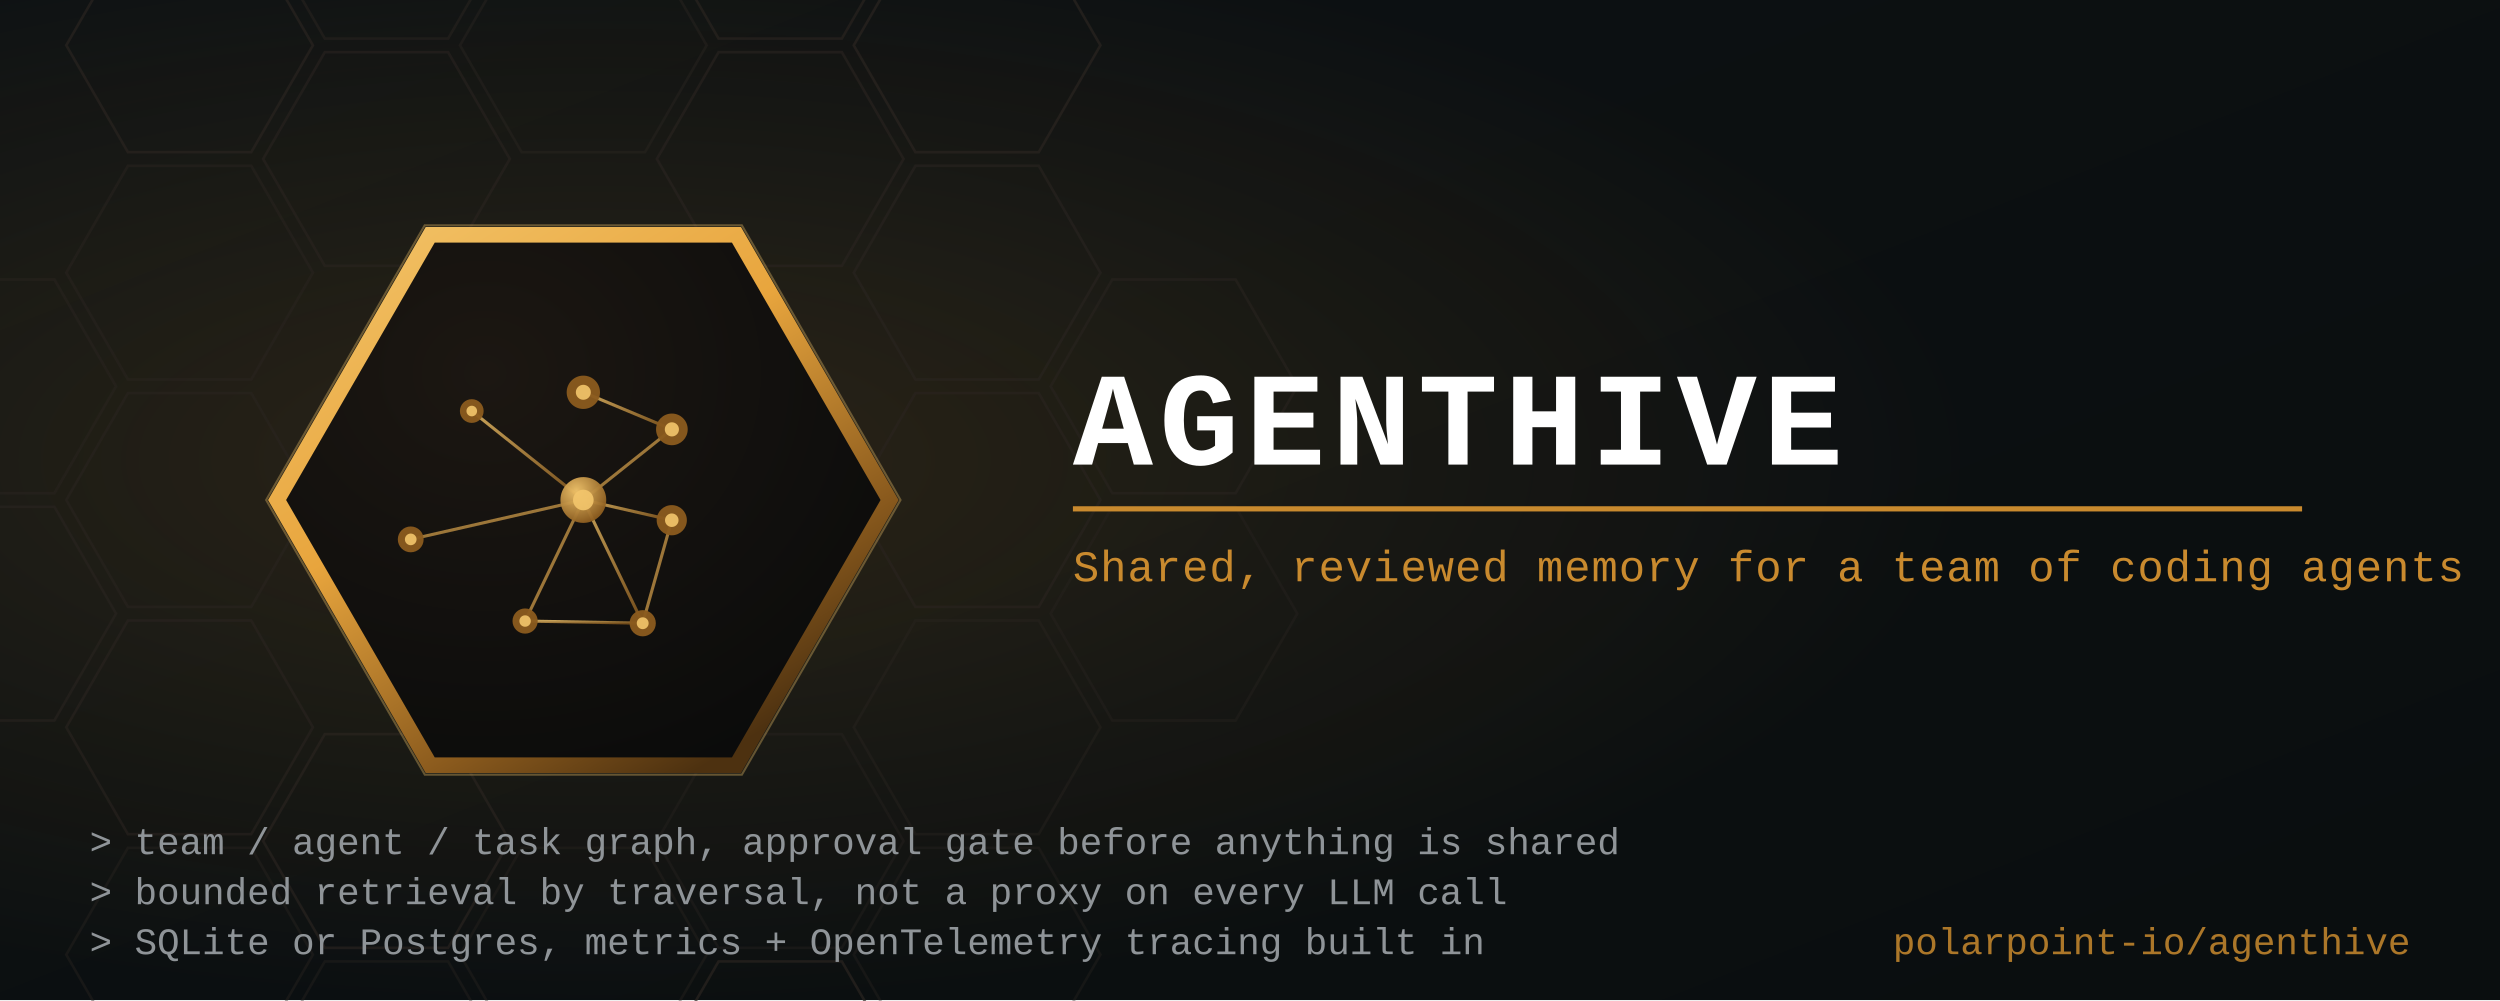
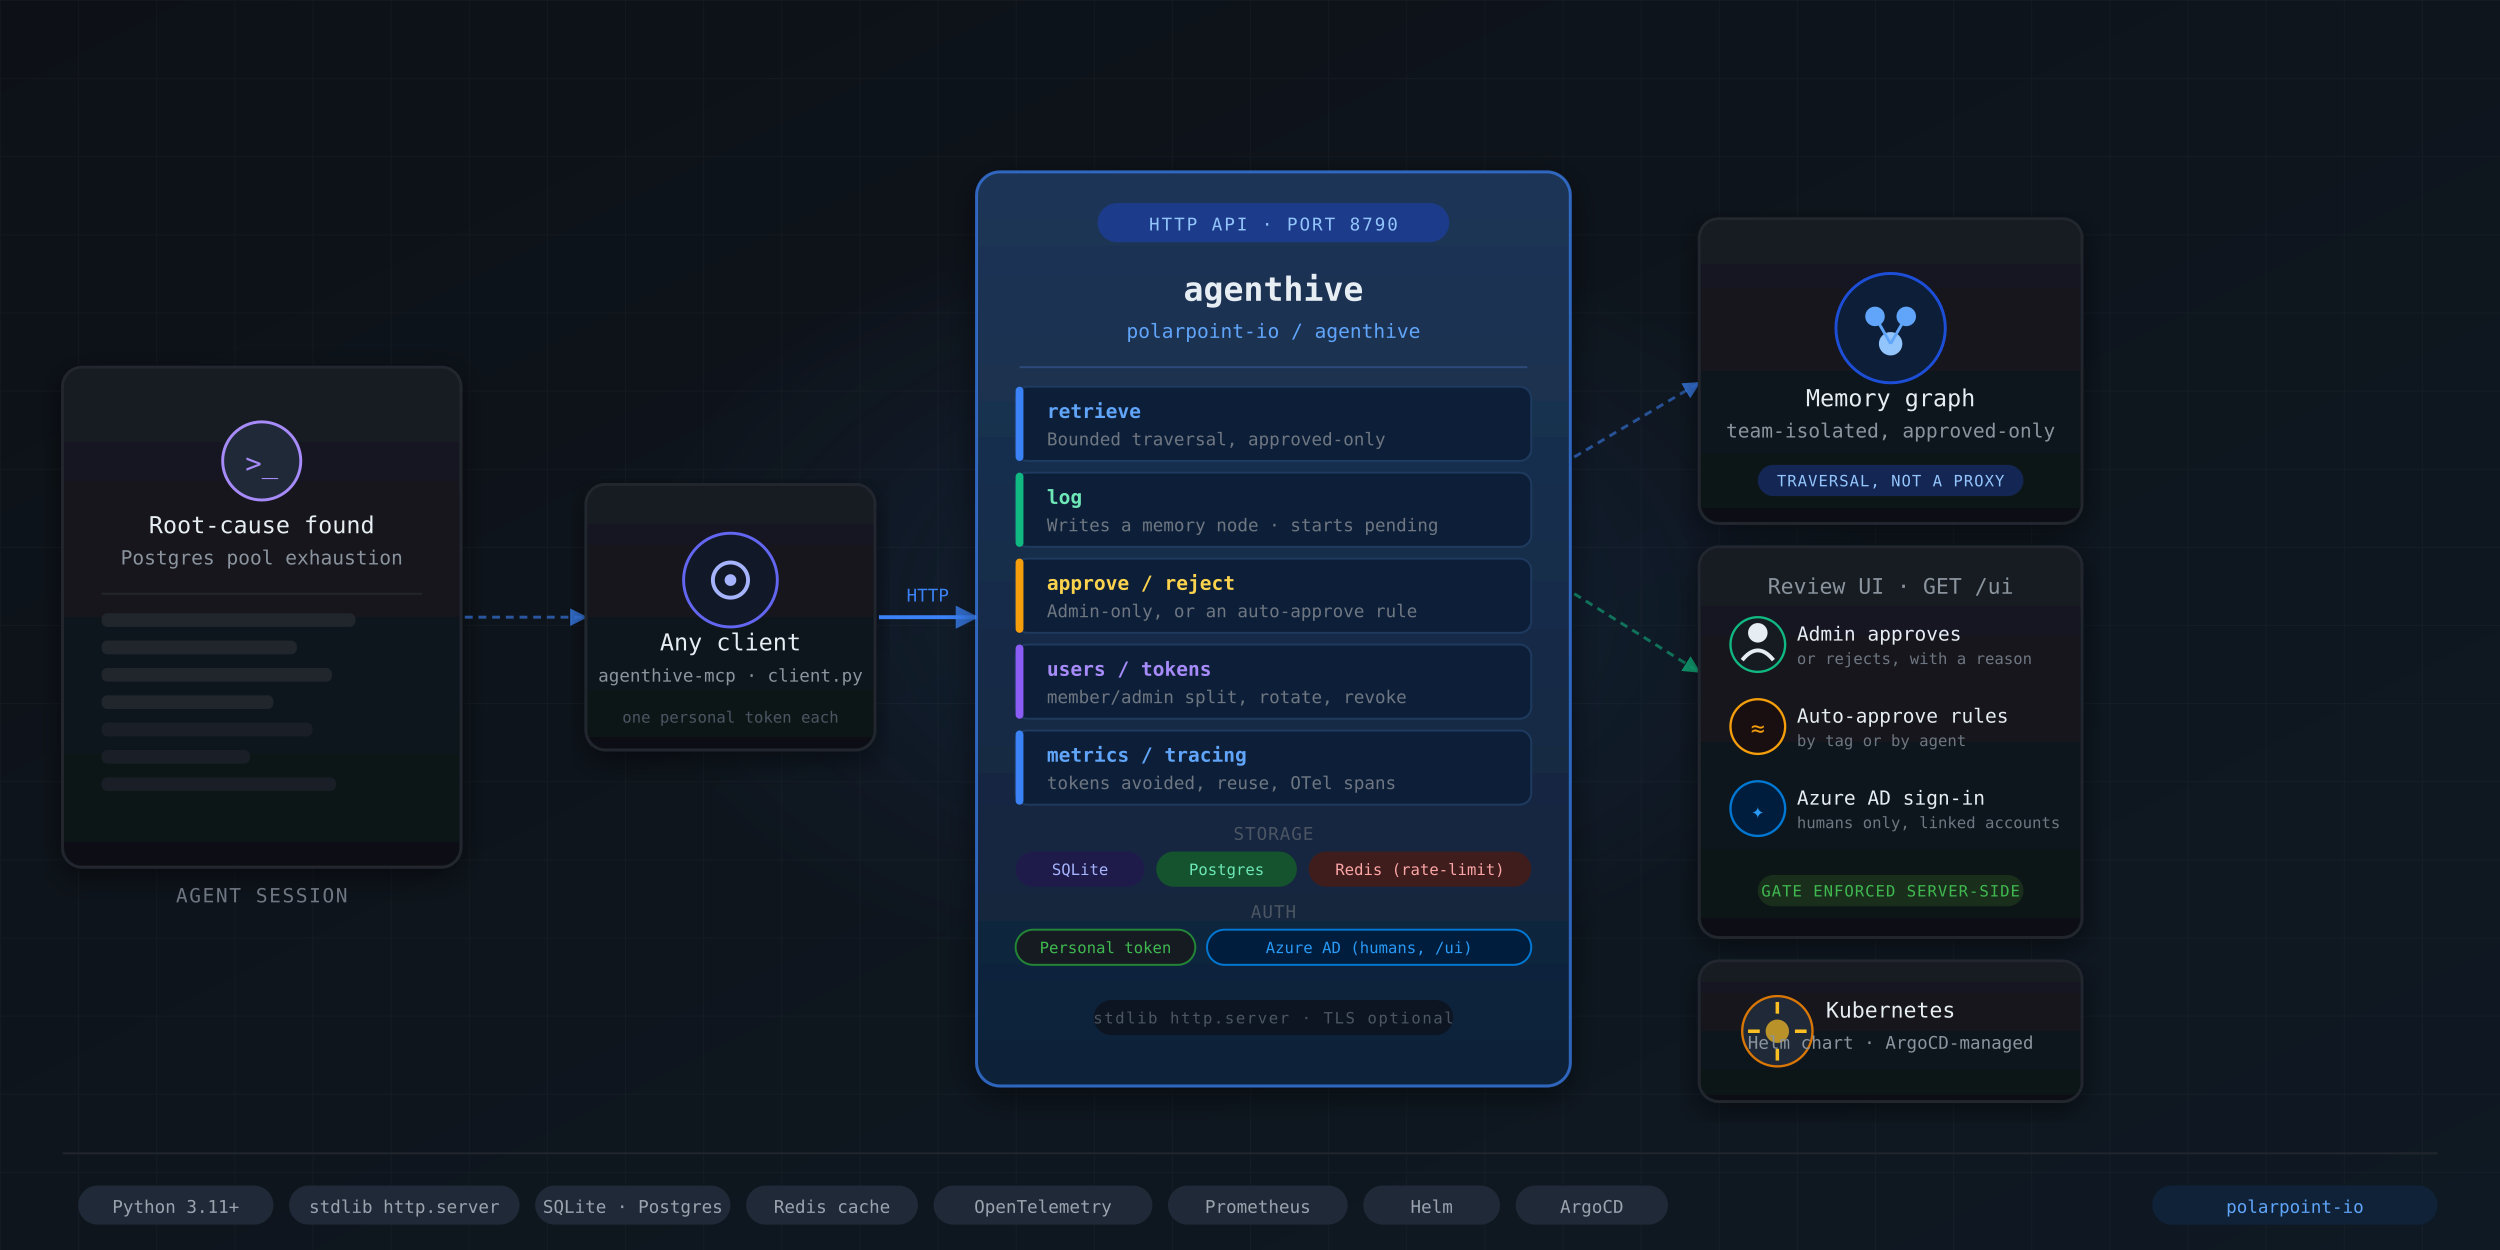
- <svg xmlns="http://www.w3.org/2000/svg" width="2400" height="960" viewBox="0 0 2400 960">
+ <svg xmlns="http://www.w3.org/2000/svg" viewBox="0 0 1280 640" font-family="ui-monospace, 'Cascadia Code', 'Fira Code', monospace">
  <defs>
    <linearGradient id="bg" x1="0" y1="0" x2="1" y2="1">
-       <stop offset="0" stop-color="#0d1113" />
-       <stop offset="1" stop-color="#0a0e0f" />
+       <stop offset="0%" stop-color="#0d1117" />
+       <stop offset="100%" stop-color="#0f1923" />
    </linearGradient>
-     <radialGradient id="glow" cx="24%" cy="46%" r="55%">
-       <stop offset="0" stop-color="#e8a53d" stop-opacity=".14" />
-       <stop offset="1" stop-color="#e8a53d" stop-opacity="0" />
+     <radialGradient id="centreGlow" cx="50%" cy="50%" r="50%">
+       <stop offset="0%" stop-color="#3b82f6" stop-opacity="0.12" />
+       <stop offset="100%" stop-color="#3b82f6" stop-opacity="0" />
    </radialGradient>
-     <linearGradient id="rim" x1="0" y1="0" x2="0.7" y2="1">
-       <stop offset="0" stop-color="#f3c56b" />
-       <stop offset=".45" stop-color="#e8a53d" />
-       <stop offset=".8" stop-color="#8a5a1d" />
-       <stop offset="1" stop-color="#4d3110" />
+     <linearGradient id="cardGrad" x1="0" y1="0" x2="0" y2="1">
+       <stop offset="0%" stop-color="#161b22" />
+       <stop offset="100%" stop-color="#0d1117" />
    </linearGradient>
-     <radialGradient id="knob" cx="35%" cy="30%" r="75%">
-       <stop offset="0" stop-color="#f3c56b" />
-       <stop offset="1" stop-color="#8a5a1d" />
-     </radialGradient>
-     <radialGradient id="cell" cx="34%" cy="26%" r="90%">
-       <stop offset="0" stop-color="#1c1712" />
-       <stop offset="1" stop-color="#090a0a" />
-     </radialGradient>
-     <linearGradient id="edge" x1="0" y1="0" x2="1" y2="1">
-       <stop offset="0" stop-color="#f3c56b" />
-       <stop offset="1" stop-color="#8a5a1d" />
+     <linearGradient id="blueCard" x1="0" y1="0" x2="0" y2="1">
+       <stop offset="0%" stop-color="#1d3557" />
+       <stop offset="100%" stop-color="#0f2238" />
    </linearGradient>
-     <clipPath id="cellClip">
-       <path d="M 854.0,480.0 L 707.0,734.6 L 413.0,734.6 L 266.0,480.0 L 413.0,225.4 L 707.0,225.4 Z" />
-     </clipPath>
+     <pattern id="grid" width="40" height="40" patternUnits="userSpaceOnUse">
+       <path d="M 40 0 L 0 0 0 40" fill="none" stroke="#ffffff" stroke-opacity="0.025" stroke-width="1" />
+     </pattern>
+     <marker id="arrow" viewBox="0 0 10 10" refX="9" refY="5" markerWidth="6" markerHeight="6" orient="auto-start-reverse">
+       <path d="M 0 0 L 10 5 L 0 10 z" fill="#3b82f6" opacity="0.8" />
+     </marker>
+     <marker id="arrow-green" viewBox="0 0 10 10" refX="9" refY="5" markerWidth="6" markerHeight="6" orient="auto-start-reverse">
+       <path d="M 0 0 L 10 5 L 0 10 z" fill="#10b981" opacity="0.8" />
+     </marker>
+     <filter id="shadow" x="-5%" y="-5%" width="110%" height="120%">
+       <feDropShadow dx="0" dy="4" stdDeviation="8" flood-color="#000000" flood-opacity="0.5" />
+     </filter>
  </defs>
-   <rect width="2400" height="960" fill="url(#bg)" />
-   <rect width="2400" height="960" fill="url(#glow)" />
-   <g>
-     <path d="M 111.4,370.9 L 52.2,473.5 L -66.2,473.5 L -125.4,370.9 L -66.2,268.3 L 52.2,268.3 Z" fill="none" stroke="#2a2420" stroke-width="2.5" opacity="0.51" />
-     <path d="M 111.4,589.1 L 52.2,691.7 L -66.2,691.7 L -125.4,589.1 L -66.2,486.5 L 52.2,486.5 Z" fill="none" stroke="#2a2420" stroke-width="2.5" opacity="0.55" />
-     <path d="M 300.4,43.5 L 241.2,146.1 L 122.8,146.1 L 63.6,43.5 L 122.8,-59.0 L 241.2,-59.0 Z" fill="none" stroke="#2a2420" stroke-width="2.5" opacity="0.67" />
-     <path d="M 300.4,261.8 L 241.2,364.3 L 122.8,364.3 L 63.6,261.8 L 122.8,159.2 L 241.2,159.2 Z" fill="none" stroke="#2a2420" stroke-width="2.5" opacity="0.51" />
-     <path d="M 300.4,480.0 L 241.2,582.6 L 122.8,582.6 L 63.6,480.0 L 122.8,377.4 L 241.2,377.4 Z" fill="none" stroke="#2a2420" stroke-width="2.5" opacity="0.53" />
-     <path d="M 300.4,698.2 L 241.2,800.8 L 122.8,800.8 L 63.6,698.2 L 122.8,595.7 L 241.2,595.7 Z" fill="none" stroke="#2a2420" stroke-width="2.5" opacity="0.56" />
-     <path d="M 300.4,916.5 L 241.2,1019.0 L 122.8,1019.0 L 63.6,916.5 L 122.8,813.9 L 241.2,813.9 Z" fill="none" stroke="#2a2420" stroke-width="2.5" opacity="0.41" />
-     <path d="M 489.4,-65.6 L 430.2,37.0 L 311.8,37.0 L 252.6,-65.6 L 311.8,-168.2 L 430.2,-168.2 Z" fill="none" stroke="#2a2420" stroke-width="2.5" opacity="0.53" />
-     <path d="M 489.4,152.6 L 430.2,255.2 L 311.8,255.2 L 252.6,152.6 L 311.8,50.1 L 430.2,50.1 Z" fill="none" stroke="#2a2420" stroke-width="2.5" opacity="0.57" />
-     <path d="M 489.4,807.4 L 430.2,909.9 L 311.8,909.9 L 252.6,807.4 L 311.8,704.8 L 430.2,704.8 Z" fill="none" stroke="#2a2420" stroke-width="2.5" opacity="0.63" />
-     <path d="M 489.4,1025.6 L 430.2,1128.2 L 311.8,1128.2 L 252.6,1025.6 L 311.8,923.0 L 430.2,923.0 Z" fill="none" stroke="#2a2420" stroke-width="2.5" opacity="0.38" />
-     <path d="M 678.4,43.5 L 619.2,146.1 L 500.8,146.1 L 441.6,43.5 L 500.8,-59.0 L 619.2,-59.0 Z" fill="none" stroke="#2a2420" stroke-width="2.5" opacity="0.46" />
-     <path d="M 678.4,916.5 L 619.2,1019.0 L 500.8,1019.0 L 441.6,916.5 L 500.8,813.9 L 619.2,813.9 Z" fill="none" stroke="#2a2420" stroke-width="2.5" opacity="0.38" />
-     <path d="M 867.4,-65.6 L 808.2,37.0 L 689.8,37.0 L 630.6,-65.6 L 689.8,-168.2 L 808.2,-168.2 Z" fill="none" stroke="#2a2420" stroke-width="2.5" opacity="0.63" />
-     <path d="M 867.4,152.6 L 808.2,255.2 L 689.8,255.2 L 630.6,152.6 L 689.8,50.1 L 808.2,50.1 Z" fill="none" stroke="#2a2420" stroke-width="2.5" opacity="0.59" />
-     <path d="M 867.4,807.4 L 808.2,909.9 L 689.8,909.9 L 630.6,807.4 L 689.8,704.8 L 808.2,704.8 Z" fill="none" stroke="#2a2420" stroke-width="2.5" opacity="0.36" />
-     <path d="M 867.4,1025.6 L 808.2,1128.2 L 689.8,1128.2 L 630.6,1025.6 L 689.8,923.0 L 808.2,923.0 Z" fill="none" stroke="#2a2420" stroke-width="2.5" opacity="0.69" />
-     <path d="M 1056.4,43.5 L 997.2,146.1 L 878.8,146.1 L 819.6,43.5 L 878.8,-59.0 L 997.2,-59.0 Z" fill="none" stroke="#2a2420" stroke-width="2.5" opacity="0.69" />
-     <path d="M 1056.4,261.8 L 997.2,364.3 L 878.8,364.3 L 819.6,261.8 L 878.8,159.2 L 997.2,159.2 Z" fill="none" stroke="#2a2420" stroke-width="2.5" opacity="0.58" />
-     <path d="M 1056.4,480.0 L 997.2,582.6 L 878.8,582.6 L 819.6,480.0 L 878.8,377.4 L 997.2,377.4 Z" fill="none" stroke="#2a2420" stroke-width="2.5" opacity="0.57" />
-     <path d="M 1056.4,698.2 L 997.2,800.8 L 878.8,800.8 L 819.6,698.2 L 878.8,595.7 L 997.2,595.7 Z" fill="none" stroke="#2a2420" stroke-width="2.5" opacity="0.41" />
-     <path d="M 1056.4,916.5 L 997.2,1019.0 L 878.8,1019.0 L 819.6,916.5 L 878.8,813.9 L 997.2,813.9 Z" fill="none" stroke="#2a2420" stroke-width="2.5" opacity="0.36" />
-     <path d="M 1245.4,370.9 L 1186.2,473.5 L 1067.8,473.5 L 1008.6,370.9 L 1067.8,268.3 L 1186.2,268.3 Z" fill="none" stroke="#2a2420" stroke-width="2.5" opacity="0.53" />
-     <path d="M 1245.4,589.1 L 1186.2,691.7 L 1067.8,691.7 L 1008.6,589.1 L 1067.8,486.5 L 1186.2,486.5 Z" fill="none" stroke="#2a2420" stroke-width="2.5" opacity="0.37" />
-     <path d="M 854.0,480.0 L 707.0,734.6 L 413.0,734.6 L 266.0,480.0 L 413.0,225.4 L 707.0,225.4 Z" fill="url(#cell)" stroke="url(#rim)" stroke-width="15.0" />
-     <path d="M 864.5,480.0 L 712.2,743.7 L 407.8,743.7 L 255.5,480.0 L 407.7,216.3 L 712.2,216.3 Z" fill="none" stroke="#f3c56b" stroke-width="2" opacity=".35" />
-     <g clip-path="url(#cellClip)">
-       <line x1="560.0" y1="480.0" x2="560.0" y2="376.6" stroke="url(#edge)" stroke-width="3" opacity=".8" />
-       <line x1="560.0" y1="480.0" x2="645.0" y2="412.2" stroke="url(#edge)" stroke-width="3" opacity=".8" />
-       <line x1="560.0" y1="480.0" x2="644.9" y2="499.4" stroke="url(#edge)" stroke-width="3" opacity=".8" />
-       <line x1="560.0" y1="480.0" x2="617.0" y2="598.3" stroke="url(#edge)" stroke-width="3" opacity=".8" />
-       <line x1="560.0" y1="480.0" x2="504.1" y2="596.2" stroke="url(#edge)" stroke-width="3" opacity=".8" />
-       <line x1="560.0" y1="480.0" x2="394.3" y2="517.8" stroke="url(#edge)" stroke-width="3" opacity=".8" />
-       <line x1="560.0" y1="480.0" x2="452.9" y2="394.6" stroke="url(#edge)" stroke-width="3" opacity=".8" />
-       <line x1="560.0" y1="376.6" x2="645.0" y2="412.2" stroke="url(#edge)" stroke-width="3" opacity=".8" />
-       <line x1="644.9" y1="499.4" x2="617.0" y2="598.3" stroke="url(#edge)" stroke-width="3" opacity=".8" />
-       <line x1="617.0" y1="598.3" x2="504.1" y2="596.2" stroke="url(#edge)" stroke-width="3" opacity=".8" />
-       <circle cx="560.0" cy="376.6" r="16.0" fill="#8a5a1d" opacity=".95" />
-       <circle cx="560.0" cy="376.6" r="7.2" fill="#f3c56b" opacity=".9" />
-       <circle cx="645.0" cy="412.2" r="15.2" fill="#8a5a1d" opacity=".95" />
-       <circle cx="645.0" cy="412.2" r="6.8" fill="#f3c56b" opacity=".9" />
-       <circle cx="644.9" cy="499.4" r="14.5" fill="#8a5a1d" opacity=".95" />
-       <circle cx="644.9" cy="499.4" r="6.5" fill="#f3c56b" opacity=".9" />
-       <circle cx="617.0" cy="598.3" r="12.6" fill="#8a5a1d" opacity=".95" />
-       <circle cx="617.0" cy="598.3" r="5.7" fill="#f3c56b" opacity=".9" />
-       <circle cx="504.1" cy="596.2" r="12.1" fill="#8a5a1d" opacity=".95" />
-       <circle cx="504.1" cy="596.2" r="5.5" fill="#f3c56b" opacity=".9" />
-       <circle cx="394.3" cy="517.8" r="12.4" fill="#8a5a1d" opacity=".95" />
-       <circle cx="394.3" cy="517.8" r="5.6" fill="#f3c56b" opacity=".9" />
-       <circle cx="452.9" cy="394.6" r="11.4" fill="#8a5a1d" opacity=".95" />
-       <circle cx="452.9" cy="394.6" r="5.1" fill="#f3c56b" opacity=".9" />
-       <circle cx="560.0" cy="480.0" r="22.0" fill="url(#knob)" opacity=".95" />
-       <circle cx="560.0" cy="480.0" r="9.9" fill="#f3c56b" opacity=".9" />
-     </g>
+   <rect width="1280" height="640" fill="url(#bg)" />
+   <rect width="1280" height="640" fill="url(#grid)" />
+   <ellipse cx="640" cy="310" rx="320" ry="200" fill="url(#centreGlow)" />
+   <g filter="url(#shadow)">
+     <rect x="32" y="188" width="204" height="256" rx="10" fill="url(#cardGrad)" stroke="#21262d" stroke-width="1.5" />
  </g>
-   <text x="1030" y="446" font-family="Consolas, 'Courier New', monospace" font-weight="700" font-size="128" letter-spacing="6" fill="#ffffff">AGENTHIVE</text>
-   <rect x="1030" y="486" width="1180" height="5" fill="#c98a2e" />
-   <text x="1030" y="558" font-family="Consolas, 'Courier New', monospace" font-weight="500" font-size="42" letter-spacing="1" fill="#c98a2e">Shared, reviewed memory for a team of coding agents</text>
-   <g font-family="Consolas, 'Courier New', monospace" font-weight="400" font-size="36" fill="#8f9498">
-     <text x="86" y="820">&gt; team / agent / task graph, approval gate before anything is shared</text>
-     <text x="86" y="868">&gt; bounded retrieval by traversal, not a proxy on every LLM call</text>
-     <text x="86" y="916">&gt; SQLite or Postgres, metrics + OpenTelemetry tracing built in</text>
-     <text x="2314" y="916" text-anchor="end" fill="#c98a2e" opacity=".85">polarpoint-io/agenthive</text>
+   <circle cx="134" cy="236" r="20" fill="#1f2937" stroke="#a78bfa" stroke-width="1.5" />
+   <text x="134" y="242" text-anchor="middle" font-size="14" fill="#a78bfa">&gt;_</text>
+   <text x="134" y="273" text-anchor="middle" font-size="12" fill="#e6edf3">Root-cause found</text>
+   <text x="134" y="289" text-anchor="middle" font-size="10" fill="#8b949e">Postgres pool exhaustion</text>
+   <line x1="52" y1="304" x2="216" y2="304" stroke="#21262d" stroke-width="1" />
+   <rect x="52" y="314" width="130" height="7" rx="3" fill="#21262d" />
+   <rect x="52" y="328" width="100" height="7" rx="3" fill="#21262d" />
+   <rect x="52" y="342" width="118" height="7" rx="3" fill="#21262d" />
+   <rect x="52" y="356" width="88" height="7" rx="3" fill="#21262d" />
+   <rect x="52" y="370" width="108" height="7" rx="3" fill="#1a1f27" />
+   <rect x="52" y="384" width="76" height="7" rx="3" fill="#1a1f27" />
+   <rect x="52" y="398" width="120" height="7" rx="3" fill="#1a1f27" />
+   <text x="134" y="462" text-anchor="middle" font-size="10" fill="#6e7681" letter-spacing="0.8">AGENT SESSION</text>
+   <line x1="238" y1="316" x2="300" y2="316" stroke="#3b82f6" stroke-width="1.5" stroke-opacity="0.6" marker-end="url(#arrow)" stroke-dasharray="4 3" />
+   <g filter="url(#shadow)">
+     <rect x="300" y="248" width="148" height="136" rx="10" fill="url(#cardGrad)" stroke="#21262d" stroke-width="1.5" />
+   </g>
+   <circle cx="374" cy="297" r="24" fill="#111827" stroke="#6366f1" stroke-width="1.5" />
+   <circle cx="374" cy="297" r="9" fill="none" stroke="#a5b4fc" stroke-width="2" />
+   <circle cx="374" cy="297" r="3" fill="#a5b4fc" />
+   <text x="374" y="333" text-anchor="middle" font-size="12" fill="#e6edf3">Any client</text>
+   <text x="374" y="349" text-anchor="middle" font-size="9" fill="#8b949e">agenthive-mcp · client.py</text>
+   <text x="374" y="370" text-anchor="middle" font-size="8" fill="#4b5563">one personal token each</text>
+   <line x1="450" y1="316" x2="500" y2="316" stroke="#3b82f6" stroke-width="2" marker-end="url(#arrow)" />
+   <text x="475" y="308" text-anchor="middle" font-size="9" fill="#3b82f6">HTTP</text>
+   <g filter="url(#shadow)">
+     <rect x="500" y="88" width="304" height="468" rx="12" fill="url(#blueCard)" stroke="#3b82f6" stroke-width="1.5" stroke-opacity="0.7" />
+   </g>
+   <rect x="562" y="104" width="180" height="20" rx="10" fill="#1e40af" fill-opacity="0.6" />
+   <text x="652" y="118" text-anchor="middle" font-size="9" fill="#93c5fd" letter-spacing="1">HTTP API · PORT 8790</text>
+   <text x="652" y="154" text-anchor="middle" font-size="17" fill="#e6edf3" font-weight="bold">agenthive</text>
+   <text x="652" y="173" text-anchor="middle" font-size="10" fill="#60a5fa">polarpoint-io / agenthive</text>
+   <line x1="522" y1="188" x2="782" y2="188" stroke="#2d4a7a" stroke-width="1" />
+   <rect x="520" y="198" width="264" height="38" rx="6" fill="#0d1f38" stroke="#1e3a5f" stroke-width="1" />
+   <rect x="520" y="198" width="4" height="38" rx="2" fill="#3b82f6" />
+   <text x="536" y="214" font-size="10" fill="#60a5fa" font-weight="bold">retrieve</text>
+   <text x="536" y="228" font-size="9" fill="#6e7681">Bounded traversal, approved-only</text>
+   <rect x="520" y="242" width="264" height="38" rx="6" fill="#0d1f38" stroke="#1e3a5f" stroke-width="1" />
+   <rect x="520" y="242" width="4" height="38" rx="2" fill="#10b981" />
+   <text x="536" y="258" font-size="10" fill="#6ee7b7" font-weight="bold">log</text>
+   <text x="536" y="272" font-size="9" fill="#6e7681">Writes a memory node · starts pending</text>
+   <rect x="520" y="286" width="264" height="38" rx="6" fill="#0d1f38" stroke="#1e3a5f" stroke-width="1" />
+   <rect x="520" y="286" width="4" height="38" rx="2" fill="#f59e0b" />
+   <text x="536" y="302" font-size="10" fill="#fcd34d" font-weight="bold">approve / reject</text>
+   <text x="536" y="316" font-size="9" fill="#6e7681">Admin-only, or an auto-approve rule</text>
+   <rect x="520" y="330" width="264" height="38" rx="6" fill="#0d1f38" stroke="#1e3a5f" stroke-width="1" />
+   <rect x="520" y="330" width="4" height="38" rx="2" fill="#8b5cf6" />
+   <text x="536" y="346" font-size="10" fill="#a78bfa" font-weight="bold">users / tokens</text>
+   <text x="536" y="360" font-size="9" fill="#6e7681">member/admin split, rotate, revoke</text>
+   <rect x="520" y="374" width="264" height="38" rx="6" fill="#0d1f38" stroke="#1e3a5f" stroke-width="1" />
+   <rect x="520" y="374" width="4" height="38" rx="2" fill="#3b82f6" />
+   <text x="536" y="390" font-size="10" fill="#60a5fa" font-weight="bold">metrics / tracing</text>
+   <text x="536" y="404" font-size="9" fill="#6e7681">tokens avoided, reuse, OTel spans</text>
+   <text x="652" y="430" text-anchor="middle" font-size="9" fill="#4b5563" letter-spacing="0.5">STORAGE</text>
+   <rect x="520" y="436" width="66" height="18" rx="9" fill="#1e1b4b" />
+   <text x="553" y="448" text-anchor="middle" font-size="8" fill="#a5b4fc">SQLite</text>
+   <rect x="592" y="436" width="72" height="18" rx="9" fill="#14532d" />
+   <text x="628" y="448" text-anchor="middle" font-size="8" fill="#6ee7b7">Postgres</text>
+   <rect x="670" y="436" width="114" height="18" rx="9" fill="#3f1d1d" />
+   <text x="727" y="448" text-anchor="middle" font-size="8" fill="#fca5a5">Redis (rate-limit)</text>
+   <text x="652" y="470" text-anchor="middle" font-size="9" fill="#4b5563" letter-spacing="0.5">AUTH</text>
+   <rect x="520" y="476" width="92" height="18" rx="9" fill="#161b22" stroke="#238636" stroke-width="1" />
+   <text x="566" y="488" text-anchor="middle" font-size="8" fill="#3fb950">Personal token</text>
+   <rect x="618" y="476" width="166" height="18" rx="9" fill="#001d3d" stroke="#0078d4" stroke-width="1" />
+   <text x="701" y="488" text-anchor="middle" font-size="8" fill="#2899f5">Azure AD (humans, /ui)</text>
+   <rect x="560" y="512" width="184" height="18" rx="9" fill="#0d1117" fill-opacity="0.7" />
+   <text x="652" y="524" text-anchor="middle" font-size="8" fill="#4b5563" letter-spacing="0.8">stdlib http.server · TLS optional</text>
+   <line x1="806" y1="234" x2="870" y2="196" stroke="#3b82f6" stroke-width="1.5" stroke-opacity="0.55" marker-end="url(#arrow)" stroke-dasharray="4 3" />
+   <line x1="806" y1="304" x2="870" y2="344" stroke="#10b981" stroke-width="1.5" stroke-opacity="0.55" marker-end="url(#arrow-green)" stroke-dasharray="4 3" />
+   <g filter="url(#shadow)">
+     <rect x="870" y="112" width="196" height="156" rx="10" fill="url(#cardGrad)" stroke="#21262d" stroke-width="1.5" />
+   </g>
+   <circle cx="968" cy="168" r="28" fill="#0d1f38" stroke="#1d4ed8" stroke-width="1.5" />
+   <circle cx="960" cy="162" r="5" fill="#60a5fa" />
+   <circle cx="976" cy="162" r="5" fill="#60a5fa" />
+   <circle cx="968" cy="176" r="6" fill="#93c5fd" />
+   <line x1="960" y1="162" x2="968" y2="176" stroke="#60a5fa" stroke-width="1.5" />
+   <line x1="976" y1="162" x2="968" y2="176" stroke="#60a5fa" stroke-width="1.5" />
+   <text x="968" y="208" text-anchor="middle" font-size="12" fill="#e6edf3">Memory graph</text>
+   <text x="968" y="224" text-anchor="middle" font-size="10" fill="#8b949e">team-isolated, approved-only</text>
+   <rect x="900" y="238" width="136" height="16" rx="8" fill="#1e40af" fill-opacity="0.4" />
+   <text x="968" y="249" text-anchor="middle" font-size="8" fill="#93c5fd" letter-spacing="0.5">TRAVERSAL, NOT A PROXY</text>
+   <g filter="url(#shadow)">
+     <rect x="870" y="280" width="196" height="200" rx="10" fill="url(#cardGrad)" stroke="#21262d" stroke-width="1.5" />
+   </g>
+   <text x="968" y="304" text-anchor="middle" font-size="11" fill="#8b949e">Review UI · GET /ui</text>
+   <circle cx="900" cy="330" r="14" fill="#161b22" stroke="#10b981" stroke-width="1.2" />
+   <circle cx="900" cy="324" r="5" fill="#e6edf3" />
+   <path d="M 892 338 Q 900 328 908 338" fill="none" stroke="#e6edf3" stroke-width="2" />
+   <text x="920" y="328" font-size="10" fill="#e6edf3">Admin approves</text>
+   <text x="920" y="340" font-size="8" fill="#6e7681">or rejects, with a reason</text>
+   <circle cx="900" cy="372" r="14" fill="#1a0f10" stroke="#f59e0b" stroke-width="1.2" />
+   <text x="900" y="377" text-anchor="middle" font-size="12" fill="#f59e0b">≈</text>
+   <text x="920" y="370" font-size="10" fill="#e6edf3">Auto-approve rules</text>
+   <text x="920" y="382" font-size="8" fill="#6e7681">by tag or by agent</text>
+   <circle cx="900" cy="414" r="14" fill="#001d3d" stroke="#0078d4" stroke-width="1.2" />
+   <text x="900" y="419" text-anchor="middle" font-size="11" fill="#2899f5">✦</text>
+   <text x="920" y="412" font-size="10" fill="#e6edf3">Azure AD sign-in</text>
+   <text x="920" y="424" font-size="8" fill="#6e7681">humans only, linked accounts</text>
+   <rect x="900" y="448" width="136" height="16" rx="8" fill="#1f3a1f" fill-opacity="0.7" />
+   <text x="968" y="459" text-anchor="middle" font-size="8" fill="#3fb950" letter-spacing="0.5">GATE ENFORCED SERVER-SIDE</text>
+   <g filter="url(#shadow)">
+     <rect x="870" y="492" width="196" height="72" rx="10" fill="url(#cardGrad)" stroke="#21262d" stroke-width="1.5" />
+   </g>
+   <circle cx="910" cy="528" r="18" fill="#1f2937" stroke="#d97706" stroke-width="1.2" />
+   <circle cx="910" cy="528" r="6" fill="#fbbf24" fill-opacity="0.7" />
+   <line x1="910" y1="513" x2="910" y2="519" stroke="#fbbf24" stroke-width="1.8" />
+   <line x1="910" y1="537" x2="910" y2="543" stroke="#fbbf24" stroke-width="1.8" />
+   <line x1="895" y1="528" x2="901" y2="528" stroke="#fbbf24" stroke-width="1.8" />
+   <line x1="919" y1="528" x2="925" y2="528" stroke="#fbbf24" stroke-width="1.8" />
+   <text x="968" y="521" text-anchor="middle" font-size="11" fill="#e6edf3">Kubernetes</text>
+   <text x="968" y="537" text-anchor="middle" font-size="9" fill="#8b949e">Helm chart · ArgoCD-managed</text>
+   <rect x="32" y="590" width="1216" height="1" fill="#21262d" />
+   <g transform="translate(40,607)">
+     <rect width="100" height="20" rx="10" fill="#1f2937" />
+     <text x="50" y="14" text-anchor="middle" font-size="9" fill="#9ca3af">Python 3.11+</text>
+   </g>
+   <g transform="translate(148,607)">
+     <rect width="118" height="20" rx="10" fill="#1f2937" />
+     <text x="59" y="14" text-anchor="middle" font-size="9" fill="#9ca3af">stdlib http.server</text>
+   </g>
+   <g transform="translate(274,607)">
+     <rect width="100" height="20" rx="10" fill="#1f2937" />
+     <text x="50" y="14" text-anchor="middle" font-size="9" fill="#9ca3af">SQLite · Postgres</text>
+   </g>
+   <g transform="translate(382,607)">
+     <rect width="88" height="20" rx="10" fill="#1f2937" />
+     <text x="44" y="14" text-anchor="middle" font-size="9" fill="#9ca3af">Redis cache</text>
+   </g>
+   <g transform="translate(478,607)">
+     <rect width="112" height="20" rx="10" fill="#1f2937" />
+     <text x="56" y="14" text-anchor="middle" font-size="9" fill="#9ca3af">OpenTelemetry</text>
+   </g>
+   <g transform="translate(598,607)">
+     <rect width="92" height="20" rx="10" fill="#1f2937" />
+     <text x="46" y="14" text-anchor="middle" font-size="9" fill="#9ca3af">Prometheus</text>
+   </g>
+   <g transform="translate(698,607)">
+     <rect width="70" height="20" rx="10" fill="#1f2937" />
+     <text x="35" y="14" text-anchor="middle" font-size="9" fill="#9ca3af">Helm</text>
+   </g>
+   <g transform="translate(776,607)">
+     <rect width="78" height="20" rx="10" fill="#1f2937" />
+     <text x="39" y="14" text-anchor="middle" font-size="9" fill="#9ca3af">ArgoCD</text>
+   </g>
+   <g transform="translate(1102,607)">
+     <rect width="146" height="20" rx="10" fill="#0f2238" />
+     <text x="73" y="14" text-anchor="middle" font-size="9" fill="#60a5fa">polarpoint-io</text>
  </g>
</svg>
